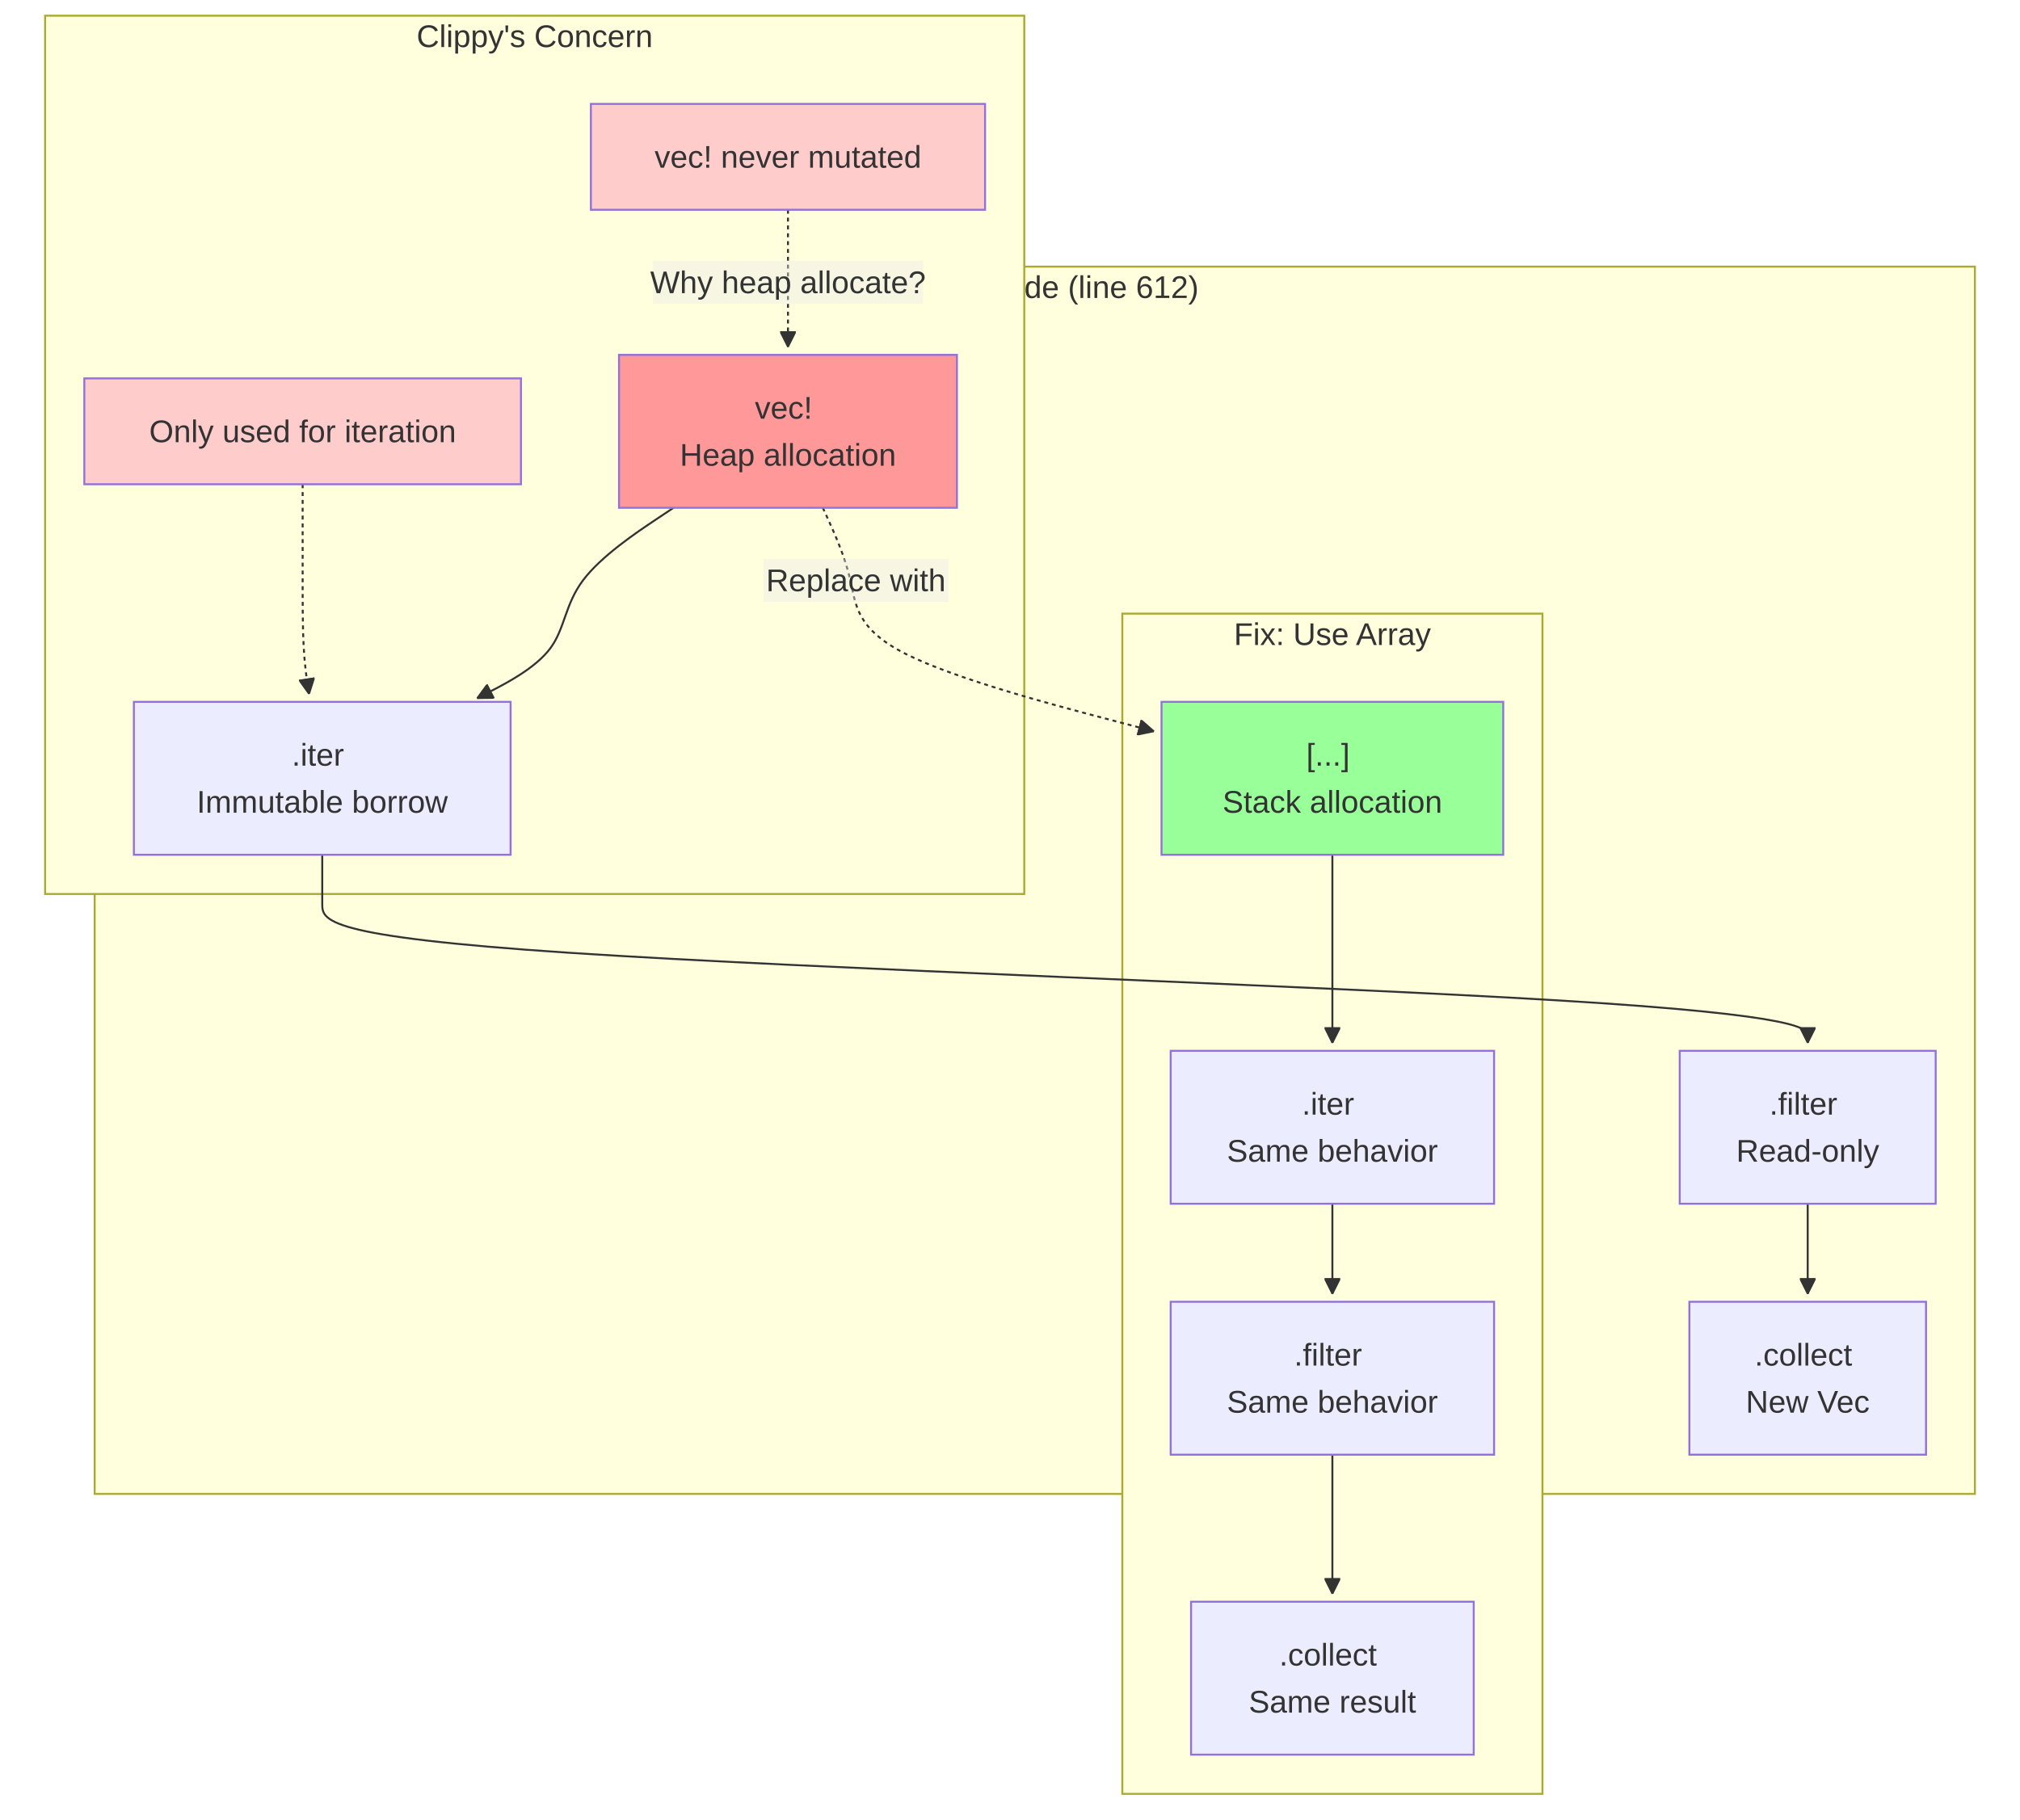
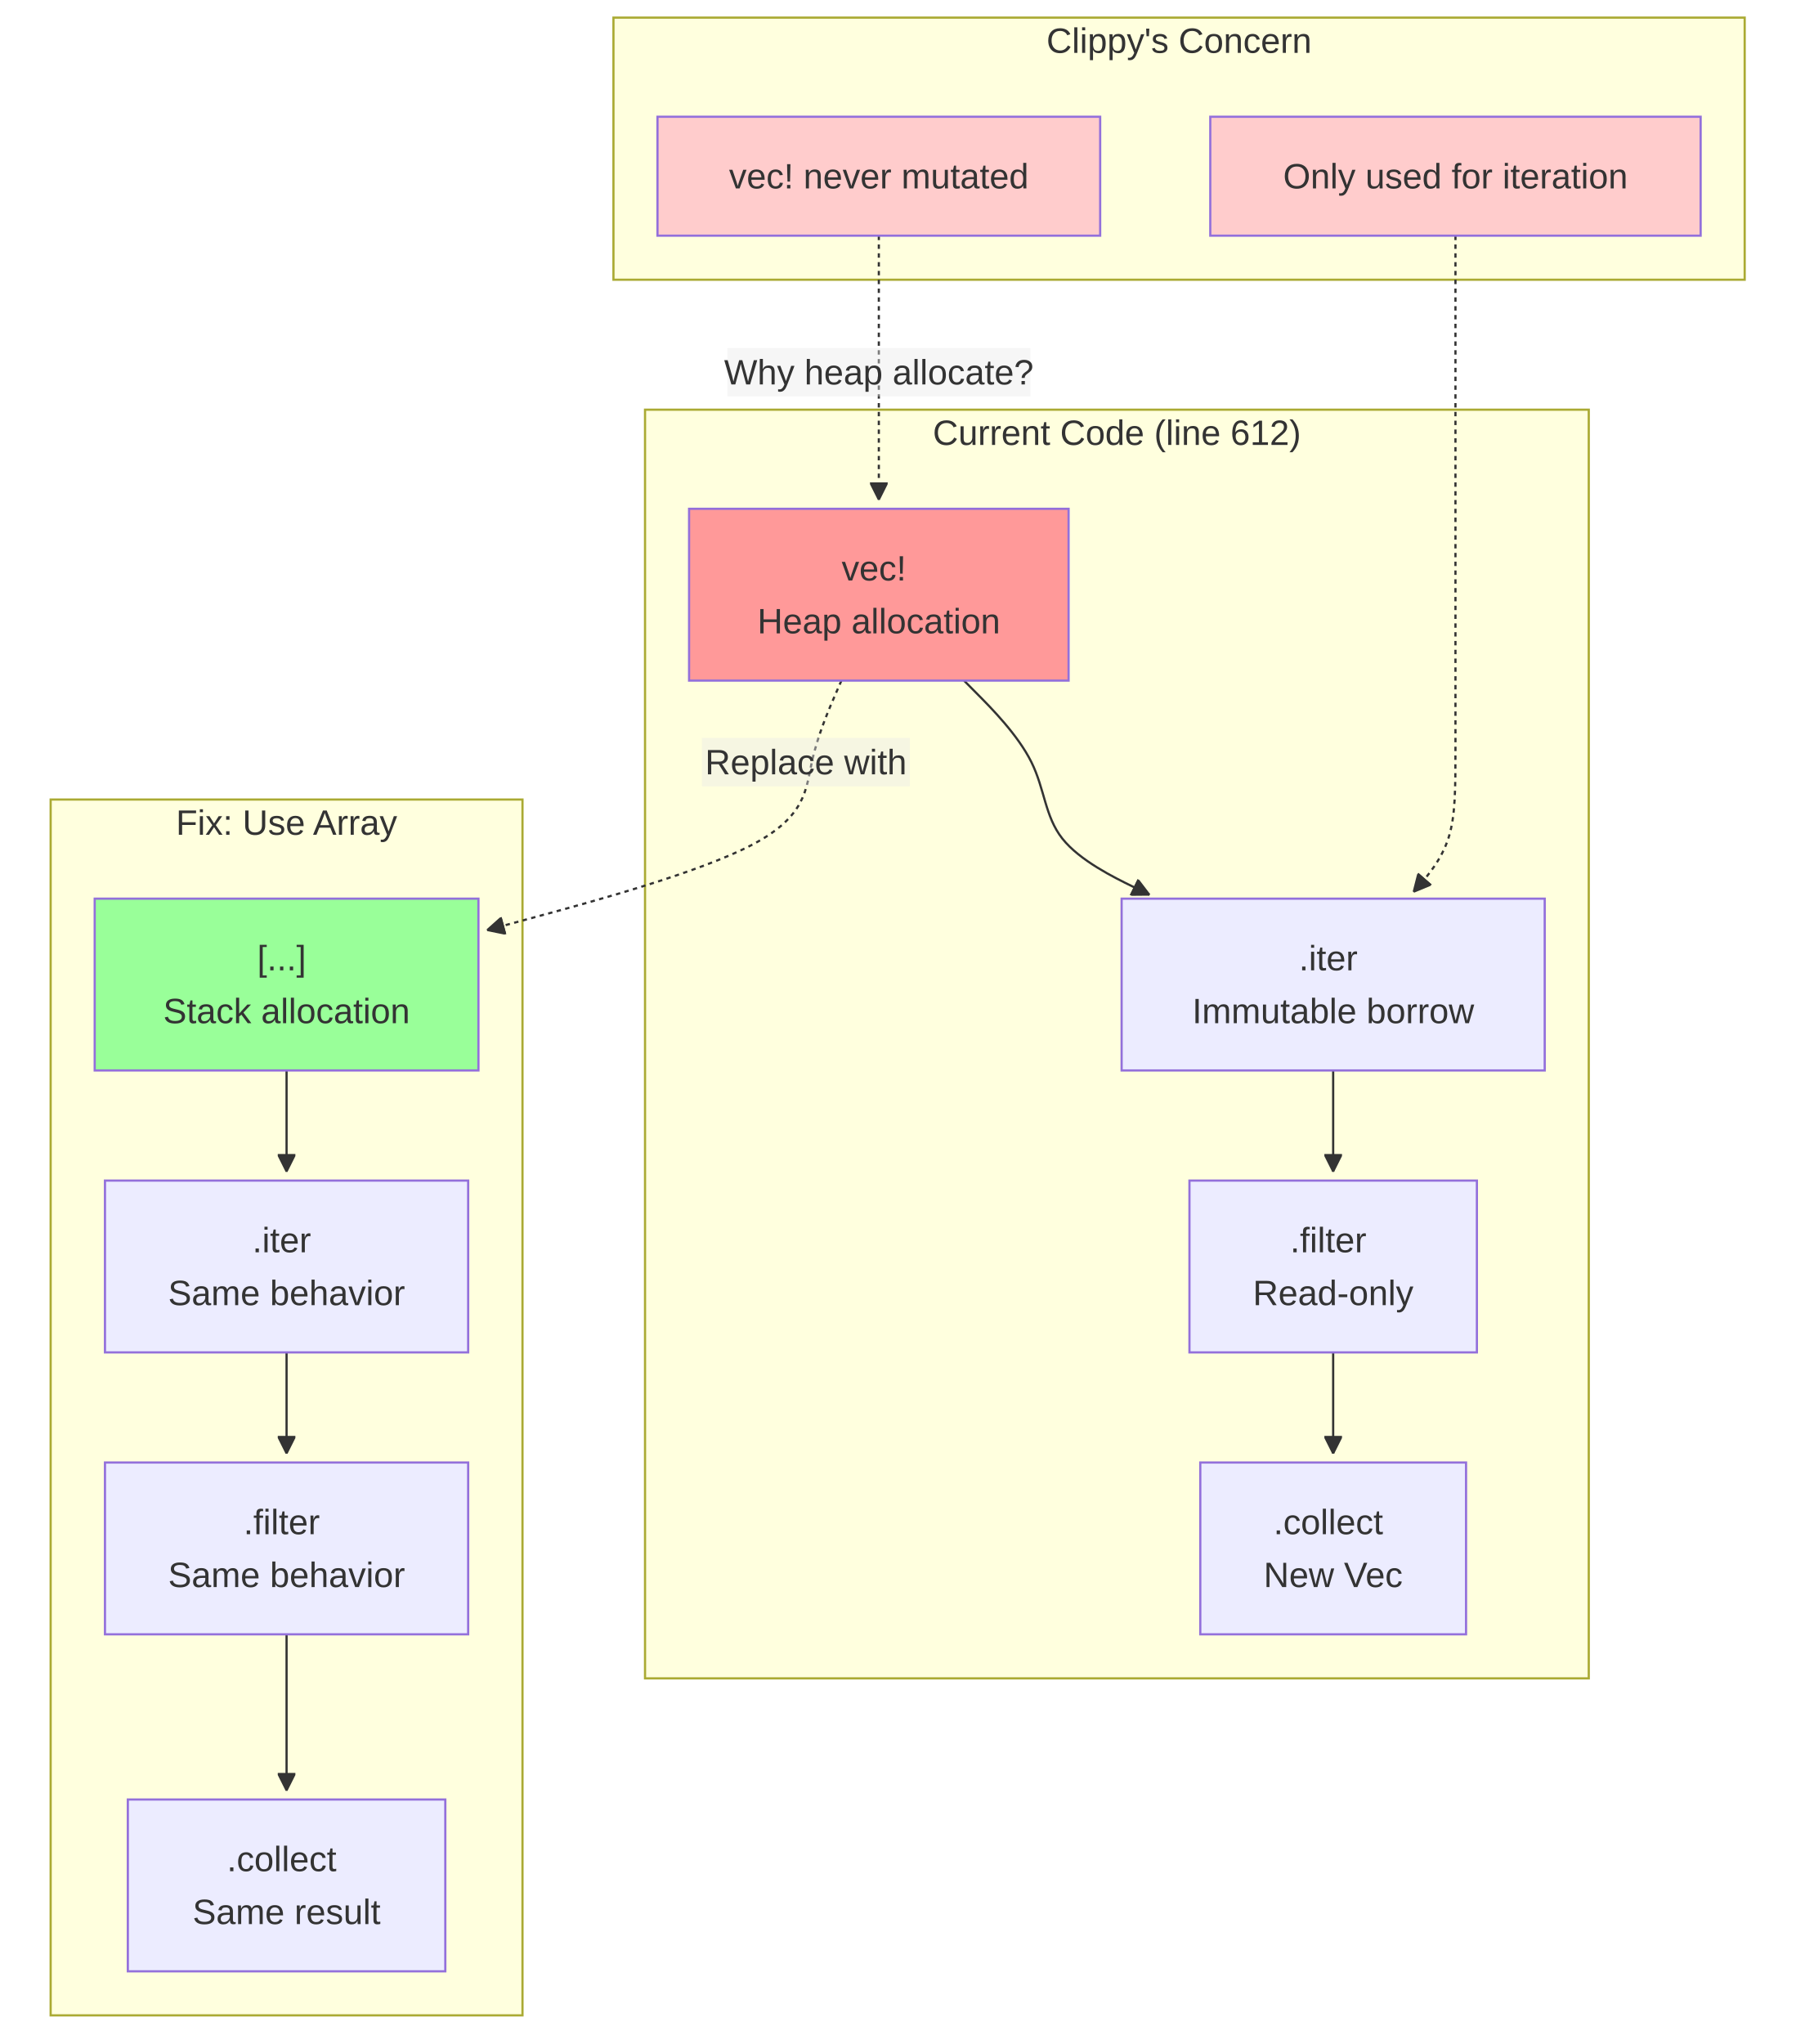
- <svg xmlns="http://www.w3.org/2000/svg" width="1030.106" height="928" viewBox="-8 -28 1030.106 928" class="mermaid">
+ <svg xmlns="http://www.w3.org/2000/svg" width="815.227" height="928" viewBox="-8 -28 815.227 928" class="mermaid">
  <style>
.mermaid{font-family:trebuchet ms, verdana, arial, sans-serif;font-size:16px;fill:#333333;}
.error-icon{fill:#552222;}
.error-text{fill:#552222;stroke:#552222;}
.edge-thickness-normal{stroke-width:1px;}
.edge-thickness-thick{stroke-width:3.5px;}
.edge-pattern-solid{stroke-dasharray:0;}
.edge-thickness-invisible{stroke-width:0;fill:none;}
.edge-pattern-dashed{stroke-dasharray:3;}
.edge-pattern-dotted{stroke-dasharray:2;}
.marker{fill:#333333;stroke:#333333;}
.marker.cross{stroke:#333333;}
svg{font-family:trebuchet ms, verdana, arial, sans-serif;font-size:16px;}
p{margin:0;}
.label{font-family:trebuchet ms, verdana, arial, sans-serif;color:#333333;}
.cluster-label text{fill:#333333;}
.cluster-label span{color:#333333;}
.cluster-label span p{background-color:transparent;}
.label text,span{fill:#333333;color:#333333;}
.node rect,.node circle,.node ellipse,.node polygon,.node path{fill:#ECECFF;stroke:#9370DB;stroke-width:1px;}
.rough-node .label text,.node .label text,.image-shape .label,.icon-shape .label{text-anchor:middle;}
.node .katex path{fill:#000;stroke:#000;stroke-width:1px;}
.rough-node .label,.node .label,.image-shape .label,.icon-shape .label{text-align:center;}
.node.clickable{cursor:pointer;}
.root .anchor path{fill:#333333!important;stroke-width:0;stroke:#333333;}
.arrowheadPath{fill:#333333;}
.edgePath .path{stroke:#333333;stroke-width:2.0px;}
.flowchart-link{stroke:#333333;fill:none;}
.edgeLabel{background-color:rgba(232, 232, 232, 0.8);text-align:center;}
.edgeLabel p{background-color:rgba(232, 232, 232, 0.8);}
.edgeLabel rect{opacity:0.5;background-color:rgba(232, 232, 232, 0.8);fill:rgba(232, 232, 232, 0.8);}
.labelBkg{background-color:rgba(232, 232, 232, 0.5);}
.cluster rect{fill:#ffffde;stroke:#aaaa33;stroke-width:1px;}
.cluster text{fill:#333333;}
.cluster span{color:#333333;}
.flowchartTitleText{text-anchor:middle;font-size:18px;fill:#333333;}
rect.text{fill:none;stroke-width:0;}

  </style>
  <defs>
    <marker id="arrow_point" viewBox="0 0 10 10" refX="10" refY="5" markerWidth="8" markerHeight="8" orient="auto" markerUnits="userSpaceOnUse">
      <path d="M 0 0 L 10 5 L 0 10 z" class="marker" />
    </marker>
    <marker id="arrow_point_start" viewBox="0 0 10 10" refX="4.5" refY="5" markerWidth="8" markerHeight="8" orient="auto" markerUnits="userSpaceOnUse">
      <path d="M 0 5 L 10 10 L 10 0 z" class="marker" />
    </marker>
    <marker id="arrow_cross" viewBox="0 0 11 11" refX="12" refY="5.2" markerWidth="11" markerHeight="11" orient="auto" markerUnits="userSpaceOnUse">
      <path d="M 1 1 L 10 10 M 10 1 L 1 10" class="marker cross" fill="none" stroke-width="2" />
    </marker>
    <marker id="arrow_cross_start" viewBox="0 0 11 11" refX="-1" refY="5.2" markerWidth="11" markerHeight="11" orient="auto" markerUnits="userSpaceOnUse">
      <path d="M 1 1 L 10 10 M 10 1 L 1 10" class="marker cross" fill="none" stroke-width="2" />
    </marker>
    <marker id="arrow_circle" viewBox="0 0 10 10" refX="11" refY="5" markerWidth="11" markerHeight="11" orient="auto" markerUnits="userSpaceOnUse">
      <circle cx="5" cy="5" r="5" class="marker" />
    </marker>
    <marker id="arrow_circle_start" viewBox="0 0 10 10" refX="-1" refY="5" markerWidth="11" markerHeight="11" orient="auto" markerUnits="userSpaceOnUse">
      <circle cx="5" cy="5" r="5" class="marker" />
    </marker>
  </defs>
  <g class="root">
    <g class="clusters">
      <g class="cluster" id="subgraph-subGraph0">
-         <rect x="40.273" y="108" width="958.832" height="626" class="cluster" />
-         <text x="519.689" y="124" class="cluster-label" text-anchor="middle">Current Code (line 612)</text>
+         <rect x="284.895" y="158" width="428.529" height="576" class="cluster" />
+         <text x="499.159" y="174" class="cluster-label" text-anchor="middle">Current Code (line 612)</text>
      </g>
      <g class="cluster" id="subgraph-subGraph1">
-         <rect x="15" y="-20" width="499.332" height="448" class="cluster" />
-         <text x="264.666" y="-4" class="cluster-label" text-anchor="middle">Clippy's Concern</text>
+         <rect x="270.555" y="-20" width="513.672" height="119" class="cluster" />
+         <text x="527.391" y="-4" class="cluster-label" text-anchor="middle">Clippy's Concern</text>
      </g>
      <g class="cluster" id="subgraph-subGraph2">
-         <rect x="564.332" y="285" width="214.25" height="602" class="cluster" />
-         <text x="671.457" y="301" class="cluster-label" text-anchor="middle">Fix: Use Array</text>
+         <rect x="15" y="335" width="214.25" height="552" class="cluster" />
+         <text x="122.125" y="351" class="cluster-label" text-anchor="middle">Fix: Use Array</text>
      </g>
    </g>
    <g class="edgePaths">
      <g class="edge" id="edge-L-A-B-0">
-         <path d="M335.457,231L326.228,237.167C316.998,243.333,298.539,255.667,289.31,268C280.08,280.333,280.08,292.667,272.616,302.694C265.151,312.721,250.223,320.442,242.758,324.302L235.294,328.162" class="edge-thickness-normal edge-pattern-solid edge-thickness-normal edge-pattern-solid flowchart-link" marker-end="url(#arrow_point)" />
+         <path d="M429.745,281L435.862,287.167C441.979,293.333,454.213,305.667,460.33,318C466.447,330.333,466.447,342.667,474.372,352.707C482.296,362.748,498.145,370.496,506.069,374.369L513.994,378.243" class="edge-thickness-normal edge-pattern-solid edge-thickness-normal edge-pattern-solid flowchart-link" marker-end="url(#arrow_point)" />
      </g>
      <g class="edge" id="edge-L-B-C-0">
-         <path d="M156.332,408L156.332,412.167C156.332,416.333,156.332,424.667,156.332,433C156.332,441.333,156.332,449.667,282.584,458C408.836,466.333,661.34,474.667,787.592,482.333C913.844,490,913.844,497,913.844,500.5L913.844,504" class="edge-thickness-normal edge-pattern-solid edge-thickness-normal edge-pattern-solid flowchart-link" marker-end="url(#arrow_point)" />
+         <path d="M597.365,458L597.365,462.167C597.365,466.333,597.365,474.667,597.365,482.333C597.365,490,597.365,497,597.365,500.5L597.365,504" class="edge-thickness-normal edge-pattern-solid edge-thickness-normal edge-pattern-solid flowchart-link" marker-end="url(#arrow_point)" />
      </g>
      <g class="edge" id="edge-L-C-D-0">
-         <path d="M913.844,586L913.844,590.167C913.844,594.333,913.844,602.667,913.844,610.333C913.844,618,913.844,625,913.844,628.5L913.844,632" class="edge-thickness-normal edge-pattern-solid edge-thickness-normal edge-pattern-solid flowchart-link" marker-end="url(#arrow_point)" />
+         <path d="M597.365,586L597.365,590.167C597.365,594.333,597.365,602.667,597.365,610.333C597.365,618,597.365,625,597.365,628.5L597.365,632" class="edge-thickness-normal edge-pattern-solid edge-thickness-normal edge-pattern-solid flowchart-link" marker-end="url(#arrow_point)" />
      </g>
      <g class="edge" id="edge-L-E-A-0">
-         <path d="M393.828,79L393.828,85.167C393.828,91.333,393.828,103.667,393.828,115.333C393.828,127,393.828,138,393.828,143.5L393.828,149" class="edge-thickness-normal edge-pattern-dotted edge-thickness-normal edge-pattern-solid flowchart-link" marker-end="url(#arrow_point)" />
+         <path d="M391.059,79L391.059,83.167C391.059,87.333,391.059,95.667,391.059,106C391.059,116.333,391.059,128.667,391.059,141C391.059,153.333,391.059,165.667,391.059,175.333C391.059,185,391.059,192,391.059,195.5L391.059,199" class="edge-thickness-normal edge-pattern-dotted edge-thickness-normal edge-pattern-solid flowchart-link" marker-end="url(#arrow_point)" />
      </g>
      <g class="edge" id="edge-L-F-B-0">
-         <path d="M146.332,219L146.332,227.167C146.332,235.333,146.332,251.667,146.332,266C146.332,280.333,146.332,292.667,146.88,302.341C147.428,312.016,148.525,319.032,149.073,322.54L149.621,326.048" class="edge-thickness-normal edge-pattern-dotted edge-thickness-normal edge-pattern-solid flowchart-link" marker-end="url(#arrow_point)" />
+         <path d="M652.895,79L652.895,83.167C652.895,87.333,652.895,95.667,652.895,106C652.895,116.333,652.895,128.667,652.895,141C652.895,153.333,652.895,165.667,652.895,182.5C652.895,199.333,652.895,220.667,652.895,244C652.895,267.333,652.895,292.667,652.895,311.5C652.895,330.333,652.895,342.667,649.716,352.496C646.538,362.326,640.181,369.652,637.003,373.316L633.825,376.979" class="edge-thickness-normal edge-pattern-dotted edge-thickness-normal edge-pattern-solid flowchart-link" marker-end="url(#arrow_point)" />
      </g>
      <g class="edge" id="edge-L-G-H-0">
-         <path d="M671.457,408L671.457,412.167C671.457,416.333,671.457,424.667,671.457,433C671.457,441.333,671.457,449.667,671.457,458C671.457,466.333,671.457,474.667,671.457,482.333C671.457,490,671.457,497,671.457,500.5L671.457,504" class="edge-thickness-normal edge-pattern-solid edge-thickness-normal edge-pattern-solid flowchart-link" marker-end="url(#arrow_point)" />
+         <path d="M122.125,458L122.125,462.167C122.125,466.333,122.125,474.667,122.125,482.333C122.125,490,122.125,497,122.125,500.5L122.125,504" class="edge-thickness-normal edge-pattern-solid edge-thickness-normal edge-pattern-solid flowchart-link" marker-end="url(#arrow_point)" />
      </g>
      <g class="edge" id="edge-L-H-I-0">
-         <path d="M671.457,586L671.457,590.167C671.457,594.333,671.457,602.667,671.457,610.333C671.457,618,671.457,625,671.457,628.5L671.457,632" class="edge-thickness-normal edge-pattern-solid edge-thickness-normal edge-pattern-solid flowchart-link" marker-end="url(#arrow_point)" />
+         <path d="M122.125,586L122.125,590.167C122.125,594.333,122.125,602.667,122.125,610.333C122.125,618,122.125,625,122.125,628.5L122.125,632" class="edge-thickness-normal edge-pattern-solid edge-thickness-normal edge-pattern-solid flowchart-link" marker-end="url(#arrow_point)" />
      </g>
      <g class="edge" id="edge-L-I-J-0">
-         <path d="M671.457,714L671.457,718.167C671.457,722.333,671.457,730.667,671.457,739C671.457,747.333,671.457,755.667,671.457,763.333C671.457,771,671.457,778,671.457,781.5L671.457,785" class="edge-thickness-normal edge-pattern-solid edge-thickness-normal edge-pattern-solid flowchart-link" marker-end="url(#arrow_point)" />
+         <path d="M122.125,714L122.125,718.167C122.125,722.333,122.125,730.667,122.125,739C122.125,747.333,122.125,755.667,122.125,763.333C122.125,771,122.125,778,122.125,781.5L122.125,785" class="edge-thickness-normal edge-pattern-solid edge-thickness-normal edge-pattern-solid flowchart-link" marker-end="url(#arrow_point)" />
      </g>
      <g class="edge" id="edge-L-A-G-0">
-         <path d="M411.603,231L414.414,237.167C417.224,243.333,422.846,255.667,425.656,268C428.467,280.333,428.467,292.667,453.8,305.506C479.133,318.345,529.798,331.689,555.131,338.361L580.464,345.034" class="edge-thickness-normal edge-pattern-dotted edge-thickness-normal edge-pattern-solid flowchart-link" marker-end="url(#arrow_point)" />
+         <path d="M374.066,281L371.379,287.167C368.693,293.333,363.319,305.667,360.632,318C357.945,330.333,357.945,342.667,333.806,355.385C309.667,368.102,261.389,381.205,237.25,387.756L213.11,394.307" class="edge-thickness-normal edge-pattern-dotted edge-thickness-normal edge-pattern-solid flowchart-link" marker-end="url(#arrow_point)" />
      </g>
    </g>
    <g class="edgeLabels">
      <g class="edgeLabel" id="edge-label-L-E-A-0">
-         <rect x="325.028" y="105" width="137.6" height="22" class="edge-label-bg" />
-         <text x="393.828" y="116" class="edge-label" text-anchor="middle" dominant-baseline="central">Why heap allocate?</text>
+         <rect x="322.259" y="130" width="137.6" height="22" class="edge-label-bg" />
+         <text x="391.059" y="141" class="edge-label" text-anchor="middle" dominant-baseline="central">Why heap allocate?</text>
      </g>
      <g class="edgeLabel" id="edge-label-L-A-G-0">
-         <rect x="381.267" y="257" width="94.4" height="22" class="edge-label-bg" />
-         <text x="428.467" y="268" class="edge-label" text-anchor="middle" dominant-baseline="central">Replace with</text>
+         <rect x="310.745" y="307" width="94.4" height="22" class="edge-label-bg" />
+         <text x="357.945" y="318" class="edge-label" text-anchor="middle" dominant-baseline="central">Replace with</text>
      </g>
    </g>
    <g class="nodes">
      <g class="node default" id="node-A">
-         <rect x="307.664" y="153" width="172.328" height="78" style="fill:#ff9999 !important" />
-         <text x="393.828" y="192" class="label" text-anchor="middle" dominant-baseline="central">
-           <tspan x="393.828" y="192" dy="-0.75em">vec!</tspan>
-           <tspan x="393.828" dy="1.5em">Heap allocation</tspan>
+         <rect x="304.895" y="203" width="172.328" height="78" style="fill:#ff9999 !important" />
+         <text x="391.059" y="242" class="label" text-anchor="middle" dominant-baseline="central">
+           <tspan x="391.059" y="242" dy="-0.75em">vec!</tspan>
+           <tspan x="391.059" dy="1.5em">Heap allocation</tspan>
        </text>
      </g>
      <g class="node default" id="node-B">
-         <rect x="60.273" y="330" width="192.117" height="78" />
-         <text x="156.332" y="369" class="label" text-anchor="middle" dominant-baseline="central">
-           <tspan x="156.332" y="369" dy="-0.75em">.iter</tspan>
-           <tspan x="156.332" dy="1.5em">Immutable borrow</tspan>
+         <rect x="501.307" y="380" width="192.117" height="78" />
+         <text x="597.365" y="419" class="label" text-anchor="middle" dominant-baseline="central">
+           <tspan x="597.365" y="419" dy="-0.75em">.iter</tspan>
+           <tspan x="597.365" dy="1.5em">Immutable borrow</tspan>
        </text>
      </g>
      <g class="node default" id="node-C">
-         <rect x="848.582" y="508" width="130.523" height="78" />
-         <text x="913.844" y="547" class="label" text-anchor="middle" dominant-baseline="central">
-           <tspan x="913.844" y="547" dy="-0.75em">.filter</tspan>
-           <tspan x="913.844" dy="1.5em">Read-only</tspan>
+         <rect x="532.104" y="508" width="130.523" height="78" />
+         <text x="597.365" y="547" class="label" text-anchor="middle" dominant-baseline="central">
+           <tspan x="597.365" y="547" dy="-0.75em">.filter</tspan>
+           <tspan x="597.365" dy="1.5em">Read-only</tspan>
        </text>
      </g>
      <g class="node default" id="node-D">
-         <rect x="853.504" y="636" width="120.68" height="78" />
-         <text x="913.844" y="675" class="label" text-anchor="middle" dominant-baseline="central">
-           <tspan x="913.844" y="675" dy="-0.75em">.collect</tspan>
-           <tspan x="913.844" dy="1.5em">New Vec</tspan>
+         <rect x="537.025" y="636" width="120.68" height="78" />
+         <text x="597.365" y="675" class="label" text-anchor="middle" dominant-baseline="central">
+           <tspan x="597.365" y="675" dy="-0.75em">.collect</tspan>
+           <tspan x="597.365" dy="1.5em">New Vec</tspan>
        </text>
      </g>
      <g class="node default" id="node-E">
-         <rect x="293.324" y="25" width="201.008" height="54" style="fill:#ffcccc !important" />
-         <text x="393.828" y="52" class="label" text-anchor="middle" dominant-baseline="central">vec! never mutated</text>
+         <rect x="290.555" y="25" width="201.008" height="54" style="fill:#ffcccc !important" />
+         <text x="391.059" y="52" class="label" text-anchor="middle" dominant-baseline="central">vec! never mutated</text>
      </g>
      <g class="node default" id="node-F">
-         <rect x="35" y="165" width="222.664" height="54" style="fill:#ffcccc !important" />
-         <text x="146.332" y="192" class="label" text-anchor="middle" dominant-baseline="central">Only used for iteration</text>
+         <rect x="541.563" y="25" width="222.664" height="54" style="fill:#ffcccc !important" />
+         <text x="652.895" y="52" class="label" text-anchor="middle" dominant-baseline="central">Only used for iteration</text>
      </g>
      <g class="node default" id="node-G">
-         <rect x="584.332" y="330" width="174.25" height="78" style="fill:#99ff99 !important" />
-         <text x="671.457" y="369" class="label" text-anchor="middle" dominant-baseline="central">
-           <tspan x="671.457" y="369" dy="-0.75em">[...]</tspan>
-           <tspan x="671.457" dy="1.5em">Stack allocation</tspan>
+         <rect x="35" y="380" width="174.25" height="78" style="fill:#99ff99 !important" />
+         <text x="122.125" y="419" class="label" text-anchor="middle" dominant-baseline="central">
+           <tspan x="122.125" y="419" dy="-0.75em">[...]</tspan>
+           <tspan x="122.125" dy="1.5em">Stack allocation</tspan>
        </text>
      </g>
      <g class="node default" id="node-H">
-         <rect x="588.996" y="508" width="164.922" height="78" />
-         <text x="671.457" y="547" class="label" text-anchor="middle" dominant-baseline="central">
-           <tspan x="671.457" y="547" dy="-0.75em">.iter</tspan>
-           <tspan x="671.457" dy="1.5em">Same behavior</tspan>
+         <rect x="39.664" y="508" width="164.922" height="78" />
+         <text x="122.125" y="547" class="label" text-anchor="middle" dominant-baseline="central">
+           <tspan x="122.125" y="547" dy="-0.75em">.iter</tspan>
+           <tspan x="122.125" dy="1.5em">Same behavior</tspan>
        </text>
      </g>
      <g class="node default" id="node-I">
-         <rect x="588.996" y="636" width="164.922" height="78" />
-         <text x="671.457" y="675" class="label" text-anchor="middle" dominant-baseline="central">
-           <tspan x="671.457" y="675" dy="-0.75em">.filter</tspan>
-           <tspan x="671.457" dy="1.5em">Same behavior</tspan>
+         <rect x="39.664" y="636" width="164.922" height="78" />
+         <text x="122.125" y="675" class="label" text-anchor="middle" dominant-baseline="central">
+           <tspan x="122.125" y="675" dy="-0.75em">.filter</tspan>
+           <tspan x="122.125" dy="1.5em">Same behavior</tspan>
        </text>
      </g>
      <g class="node default" id="node-J">
-         <rect x="599.379" y="789" width="144.156" height="78" />
-         <text x="671.457" y="828" class="label" text-anchor="middle" dominant-baseline="central">
-           <tspan x="671.457" y="828" dy="-0.75em">.collect</tspan>
-           <tspan x="671.457" dy="1.5em">Same result</tspan>
+         <rect x="50.047" y="789" width="144.156" height="78" />
+         <text x="122.125" y="828" class="label" text-anchor="middle" dominant-baseline="central">
+           <tspan x="122.125" y="828" dy="-0.75em">.collect</tspan>
+           <tspan x="122.125" dy="1.5em">Same result</tspan>
        </text>
      </g>
    </g>
  </g>
</svg>
